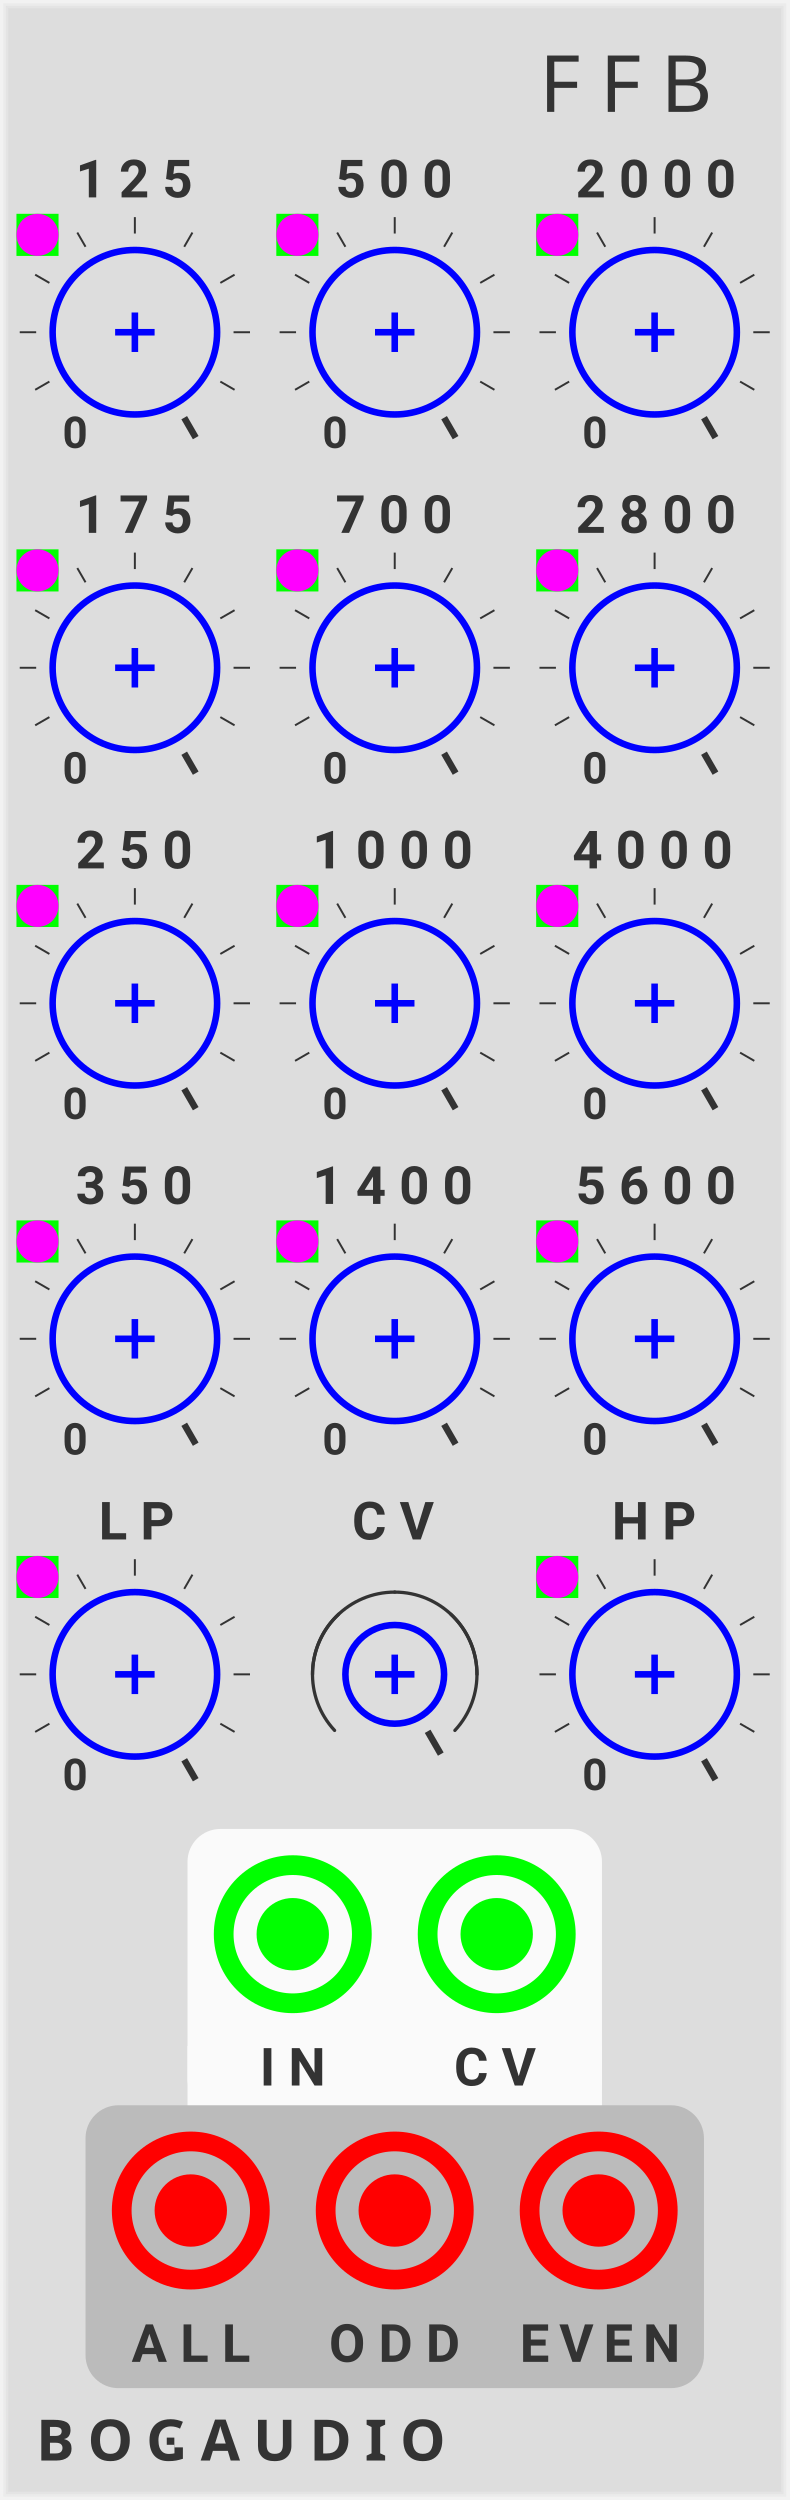
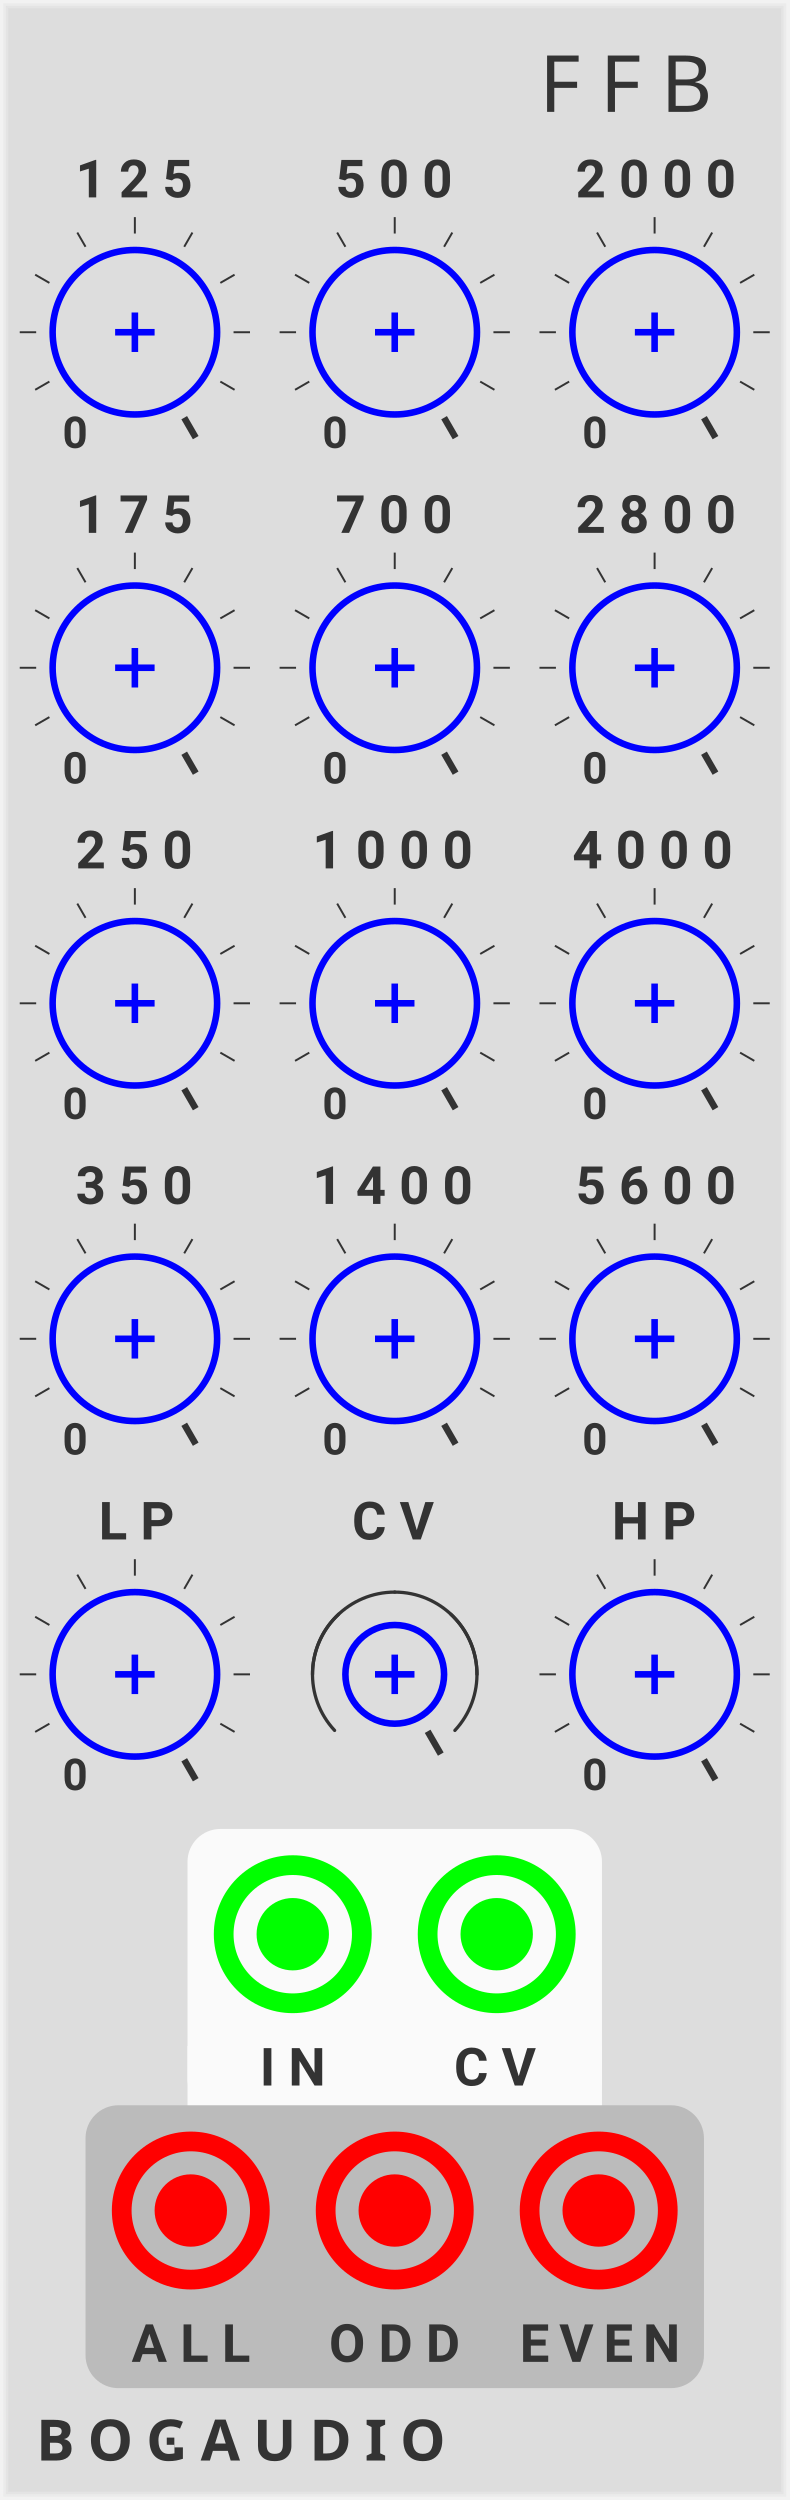
<svg xmlns="http://www.w3.org/2000/svg" xmlns:xlink="http://www.w3.org/1999/xlink" version="1.1" width="120" height="380" viewBox="0 0 120 380">
  <style>
    text {
      fill: #333;
      font-family: 'Roboto', sans-serif;
      font-weight: bold;
    }
    text.title {
      font-family: 'Comfortaa', sans-serif;
      font-weight: normal;
    }
    text.brand {
      font-family: 'Audiowide', sans-serif;
      font-weight: bold;
    }
  </style>
  <defs>
    <symbol id="knob-medium" viewBox="0 0 26px 26px">
      <g transform="translate(13 13)">
        <polyline points="-3,0 3,0" stroke-width="1" stroke="#00f" />
        <polyline points="0,-3 0,3" stroke-width="1" stroke="#00f" />
        <circle cx="0" cy="0" r="12.5" stroke-width="1" stroke="#00f" fill="none" />
      </g>
    </symbol>
    <symbol id="knob-smallest" viewBox="0 0 16px 16px">
      <g transform="translate(8 8)">
        <polyline points="-3,0 3,0" stroke-width="1" stroke="#00f" />
        <polyline points="0,-3 0,3" stroke-width="1" stroke="#00f" />
        <circle r="7.5" stroke-width="1" stroke="#00f" fill="none" />
      </g>
    </symbol>
    <symbol id="knobguide-linear" viewBox="0 0 45px 45px">
      <g transform="translate(22.5 22.5)">
        <text font-size="5.0pt" transform="rotate(-240) translate(18 0) rotate(240) translate(-2 2)">0</text>
        <polyline points="0,0 2.5,0" stroke-width="0.3" stroke="#333" transform="rotate(-210) translate(15 0)" />
        <polyline points="0,0 2.5,0" stroke-width="0.3" stroke="#333" transform="rotate(-180) translate(15 0)" />
        <polyline points="0,0 2.5,0" stroke-width="0.3" stroke="#333" transform="rotate(-150) translate(15 0)" />
        <polyline points="0,0 2.5,0" stroke-width="0.3" stroke="#333" transform="rotate(-120) translate(15 0)" />
        <polyline points="0,0 2.5,0" stroke-width="0.3" stroke="#333" transform="rotate(-90) translate(15 0)" />
        <polyline points="0,0 2.5,0" stroke-width="0.3" stroke="#333" transform="rotate(-60) translate(15 0)" />
        <polyline points="0,0 2.5,0" stroke-width="0.3" stroke="#333" transform="rotate(-30) translate(15 0)" />
        <polyline points="0,0 2.5,0" stroke-width="0.3" stroke="#333" transform="rotate(0) translate(15 0)" />
        <polyline points="0,0 2.5,0" stroke-width="0.3" stroke="#333" transform="rotate(30) translate(15 0)" />
        <polyline points="0,0 3.5,0" stroke-width="1" stroke="#333" transform="rotate(60) translate(15 0)" />
      </g>
    </symbol>
    <symbol id="knobguide-maxtick" viewBox="0 0 40px 40px">
      <g transform="translate(20 20)">
        <g transform="rotate(60) translate(10 0)">
          <polyline points="0,0 4,0" stroke-width="1" stroke="#333" />
        </g>
        <path d="M 0 -12.5 A 12.5 12.5 0 0 1 12.5 0" stroke="#333" stroke-width="0.5" stroke-linecap="round" fill="none" transform="rotate(0)" />
        <path d="M 0 -12.5 A 12.5 12.5 0 0 1 12.5 0" stroke="#333" stroke-width="0.5" stroke-linecap="round" fill="none" transform="rotate(43)" />
        <path d="M 0 -12.5 A 12.5 12.5 0 0 0 -12.5 0" stroke="#333" stroke-width="0.5" stroke-linecap="round" fill="none" transform="rotate(0)" />
        <path d="M 0 -12.5 A 12.5 12.5 0 0 0 -12.5 0" stroke="#333" stroke-width="0.5" stroke-linecap="round" fill="none" transform="rotate(-43)" />
      </g>
    </symbol>
    <symbol id="input" viewBox="0 0 24px 24px">
      <g transform="translate(12 12)">
        <circle cx="0" cy="0" r="5" stroke-width="1" stroke="#0f0" fill="#0f0" />
        <circle cx="0" cy="0" r="10.5" stroke-width="3" stroke="#0f0" fill="none" />
      </g>
    </symbol>
    <symbol id="output" viewBox="0 0 24px 24px">
      <g transform="translate(12 12)">
        <circle cx="0" cy="0" r="5" stroke-width="1" stroke="#f00" fill="#f00" />
        <circle cx="0" cy="0" r="10.5" stroke-width="3" stroke="#f00" fill="none" />
      </g>
    </symbol>
    <symbol id="light-small" viewBox="0 0 6.4px 6.4px">
      <rect width="6.4" height="6.4" fill="#0f0" />
      <circle cx="0" cy="0" r="2.7" stroke-width="1" stroke="#f0f" fill="#f0f" transform="translate(3.2 3.2)" />
    </symbol>
  </defs>
  <rect width="100%" height="100%" fill="#ddd" />
  <polyline points="1,1 119,1 119,379 1,379 1,1" stroke="#e4e4e4" stroke-width="0.5" fill="none" />
  <polyline points="0.5,0.5 119.5,0.5 119.5,379.5 0.5,379.5 0.5,0.5" stroke="#ebebeb" stroke-width="0.8" fill="none" />
  <polyline points="0,0 120,0 120,380 0,380 0,0" stroke="#f2f2f2" stroke-width="1" fill="none" />
  <text class="title" x="82" y="17" font-size="9pt" letter-spacing="3px">FFB</text>
  <g transform="translate(5.5 374)">
    <text class="brand" font-size="6.5pt" letter-spacing="2px">BOGAUDIO</text>
    <rect width="1.5" height="2" fill="#ddd" transform="translate(21 -4)" />
  </g>
  <g transform="translate(1.5 24)">
    <text font-size="6pt" letter-spacing="2px" transform="translate(10 6)">125</text>
    <use id="BAND_1_PARAM" xlink:href="#knob-medium" transform="translate(6 13.5)" />
    <use xlink:href="#knobguide-linear" transform="translate(-3.5 4)" />
-     <use id="BAND_1_LIGHT" xlink:href="#light-small" transform="translate(1 8.5)" />
  </g>
  <g transform="translate(41 24)">
    <text font-size="6pt" letter-spacing="2px" transform="translate(10 6)">500</text>
    <use id="BAND_5_PARAM" xlink:href="#knob-medium" transform="translate(6 13.5)" />
    <use xlink:href="#knobguide-linear" transform="translate(-3.5 4)" />
-     <use id="BAND_5_LIGHT" xlink:href="#light-small" transform="translate(1 8.5)" />
  </g>
  <g transform="translate(80.5 24)">
    <text font-size="6pt" letter-spacing="2px" transform="translate(7 6)">2000</text>
    <use id="BAND_9_PARAM" xlink:href="#knob-medium" transform="translate(6 13.5)" />
    <use xlink:href="#knobguide-linear" transform="translate(-3.5 4)" />
-     <use id="BAND_9_LIGHT" xlink:href="#light-small" transform="translate(1 8.5)" />
  </g>
  <g transform="translate(1.5 75)">
    <text font-size="6pt" letter-spacing="2px" transform="translate(10 6)">175</text>
    <use id="BAND_2_PARAM" xlink:href="#knob-medium" transform="translate(6 13.5)" />
    <use xlink:href="#knobguide-linear" transform="translate(-3.5 4)" />
-     <use id="BAND_2_LIGHT" xlink:href="#light-small" transform="translate(1 8.5)" />
  </g>
  <g transform="translate(41 75)">
    <text font-size="6pt" letter-spacing="2px" transform="translate(10 6)">700</text>
    <use id="BAND_6_PARAM" xlink:href="#knob-medium" transform="translate(6 13.5)" />
    <use xlink:href="#knobguide-linear" transform="translate(-3.5 4)" />
-     <use id="BAND_6_LIGHT" xlink:href="#light-small" transform="translate(1 8.5)" />
  </g>
  <g transform="translate(80.5 75)">
    <text font-size="6pt" letter-spacing="2px" transform="translate(7 6)">2800</text>
    <use id="BAND_10_PARAM" xlink:href="#knob-medium" transform="translate(6 13.5)" />
    <use xlink:href="#knobguide-linear" transform="translate(-3.5 4)" />
-     <use id="BAND_10_LIGHT" xlink:href="#light-small" transform="translate(1 8.5)" />
  </g>
  <g transform="translate(1.5 126)">
    <text font-size="6pt" letter-spacing="2px" transform="translate(10 6)">250</text>
    <use id="BAND_3_PARAM" xlink:href="#knob-medium" transform="translate(6 13.5)" />
    <use xlink:href="#knobguide-linear" transform="translate(-3.5 4)" />
-     <use id="BAND_3_LIGHT" xlink:href="#light-small" transform="translate(1 8.5)" />
  </g>
  <g transform="translate(41 126)">
    <text font-size="6pt" letter-spacing="2px" transform="translate(6.5 6)">1000</text>
    <use id="BAND_7_PARAM" xlink:href="#knob-medium" transform="translate(6 13.5)" />
    <use xlink:href="#knobguide-linear" transform="translate(-3.5 4)" />
-     <use id="BAND_7_LIGHT" xlink:href="#light-small" transform="translate(1 8.5)" />
  </g>
  <g transform="translate(80.5 126)">
    <text font-size="6pt" letter-spacing="2px" transform="translate(6.5 6)">4000</text>
    <use id="BAND_11_PARAM" xlink:href="#knob-medium" transform="translate(6 13.5)" />
    <use xlink:href="#knobguide-linear" transform="translate(-3.5 4)" />
-     <use id="BAND_11_LIGHT" xlink:href="#light-small" transform="translate(1 8.5)" />
  </g>
  <g transform="translate(1.5 177)">
    <text font-size="6pt" letter-spacing="2px" transform="translate(10 6)">350</text>
    <use id="BAND_4_PARAM" xlink:href="#knob-medium" transform="translate(6 13.5)" />
    <use xlink:href="#knobguide-linear" transform="translate(-3.5 4)" />
-     <use id="BAND_4_LIGHT" xlink:href="#light-small" transform="translate(1 8.5)" />
  </g>
  <g transform="translate(41 177)">
    <text font-size="6pt" letter-spacing="2px" transform="translate(6.5 6)">1400</text>
    <use id="BAND_8_PARAM" xlink:href="#knob-medium" transform="translate(6 13.5)" />
    <use xlink:href="#knobguide-linear" transform="translate(-3.5 4)" />
-     <use id="BAND_8_LIGHT" xlink:href="#light-small" transform="translate(1 8.5)" />
  </g>
  <g transform="translate(80.5 177)">
    <text font-size="6pt" letter-spacing="2px" transform="translate(7 6)">5600</text>
    <use id="BAND_12_PARAM" xlink:href="#knob-medium" transform="translate(6 13.5)" />
    <use xlink:href="#knobguide-linear" transform="translate(-3.5 4)" />
-     <use id="BAND_12_LIGHT" xlink:href="#light-small" transform="translate(1 8.5)" />
  </g>
  <g transform="translate(1.5 228)">
    <text font-size="6pt" letter-spacing="2px" transform="translate(13.5 6)">LP</text>
    <use id="LOWPASS_PARAM" xlink:href="#knob-medium" transform="translate(6 13.5)" />
    <use xlink:href="#knobguide-linear" transform="translate(-3.5 4)" />
-     <use id="LOWWPASS_LIGHT" xlink:href="#light-small" transform="translate(1 8.5)" />
  </g>
  <g transform="translate(41 228)">
    <text font-size="6pt" letter-spacing="2px" transform="translate(12.5 6)">CV</text>
    <use id="CV_PARAM" xlink:href="#knob-smallest" transform="translate(11 18.5)" />
    <use xlink:href="#knobguide-maxtick" transform="translate(-1 6.5)" />
  </g>
  <g transform="translate(80.5 228)">
    <text font-size="6pt" letter-spacing="2px" transform="translate(12.5 6)">HP</text>
    <use id="HIGHPASS_PARAM" xlink:href="#knob-medium" transform="translate(6 13.5)" />
    <use xlink:href="#knobguide-linear" transform="translate(-3.5 4)" />
-     <use id="HIGHPASS_LIGHT" xlink:href="#light-small" transform="translate(1 8.5)" />
  </g>
  <g transform="translate(28.5 278)">
    <rect width="63" height="43" rx="5" fill="#fafafa" />
    <rect width="63" height="10" fill="#fafafa" transform="translate(0 33)" />
    <g transform="translate(1 0)">
      <use id="IN_INPUT" xlink:href="#input" transform="translate(3 4)" />
      <text font-size="6pt" letter-spacing="2px" transform="translate(10 39)">IN</text>
    </g>
    <g transform="translate(32 0)">
      <use id="CV_INPUT" xlink:href="#input" transform="translate(3 4)" />
      <text font-size="6pt" letter-spacing="2px" transform="translate(8.5 39)">CV</text>
    </g>
  </g>
  <g transform="translate(13 320)">
    <rect width="94" height="43" rx="5" fill="#bbb" />
    <g transform="translate(1 0)">
      <use id="ALL_OUTPUT" xlink:href="#output" transform="translate(3 4)" />
      <text font-size="6pt" letter-spacing="2px" transform="translate(6 39)">ALL</text>
    </g>
    <g transform="translate(32 0)">
      <use id="ODD_OUTPUT" xlink:href="#output" transform="translate(3 4)" />
      <text font-size="6pt" letter-spacing="2px" transform="translate(5 39)">ODD</text>
    </g>
    <g transform="translate(63 0)">
      <use id="EVEN_OUTPUT" xlink:href="#output" transform="translate(3 4)" />
      <text font-size="6pt" letter-spacing="1.5px" transform="translate(3 39)">EVEN</text>
    </g>
  </g>
</svg>
